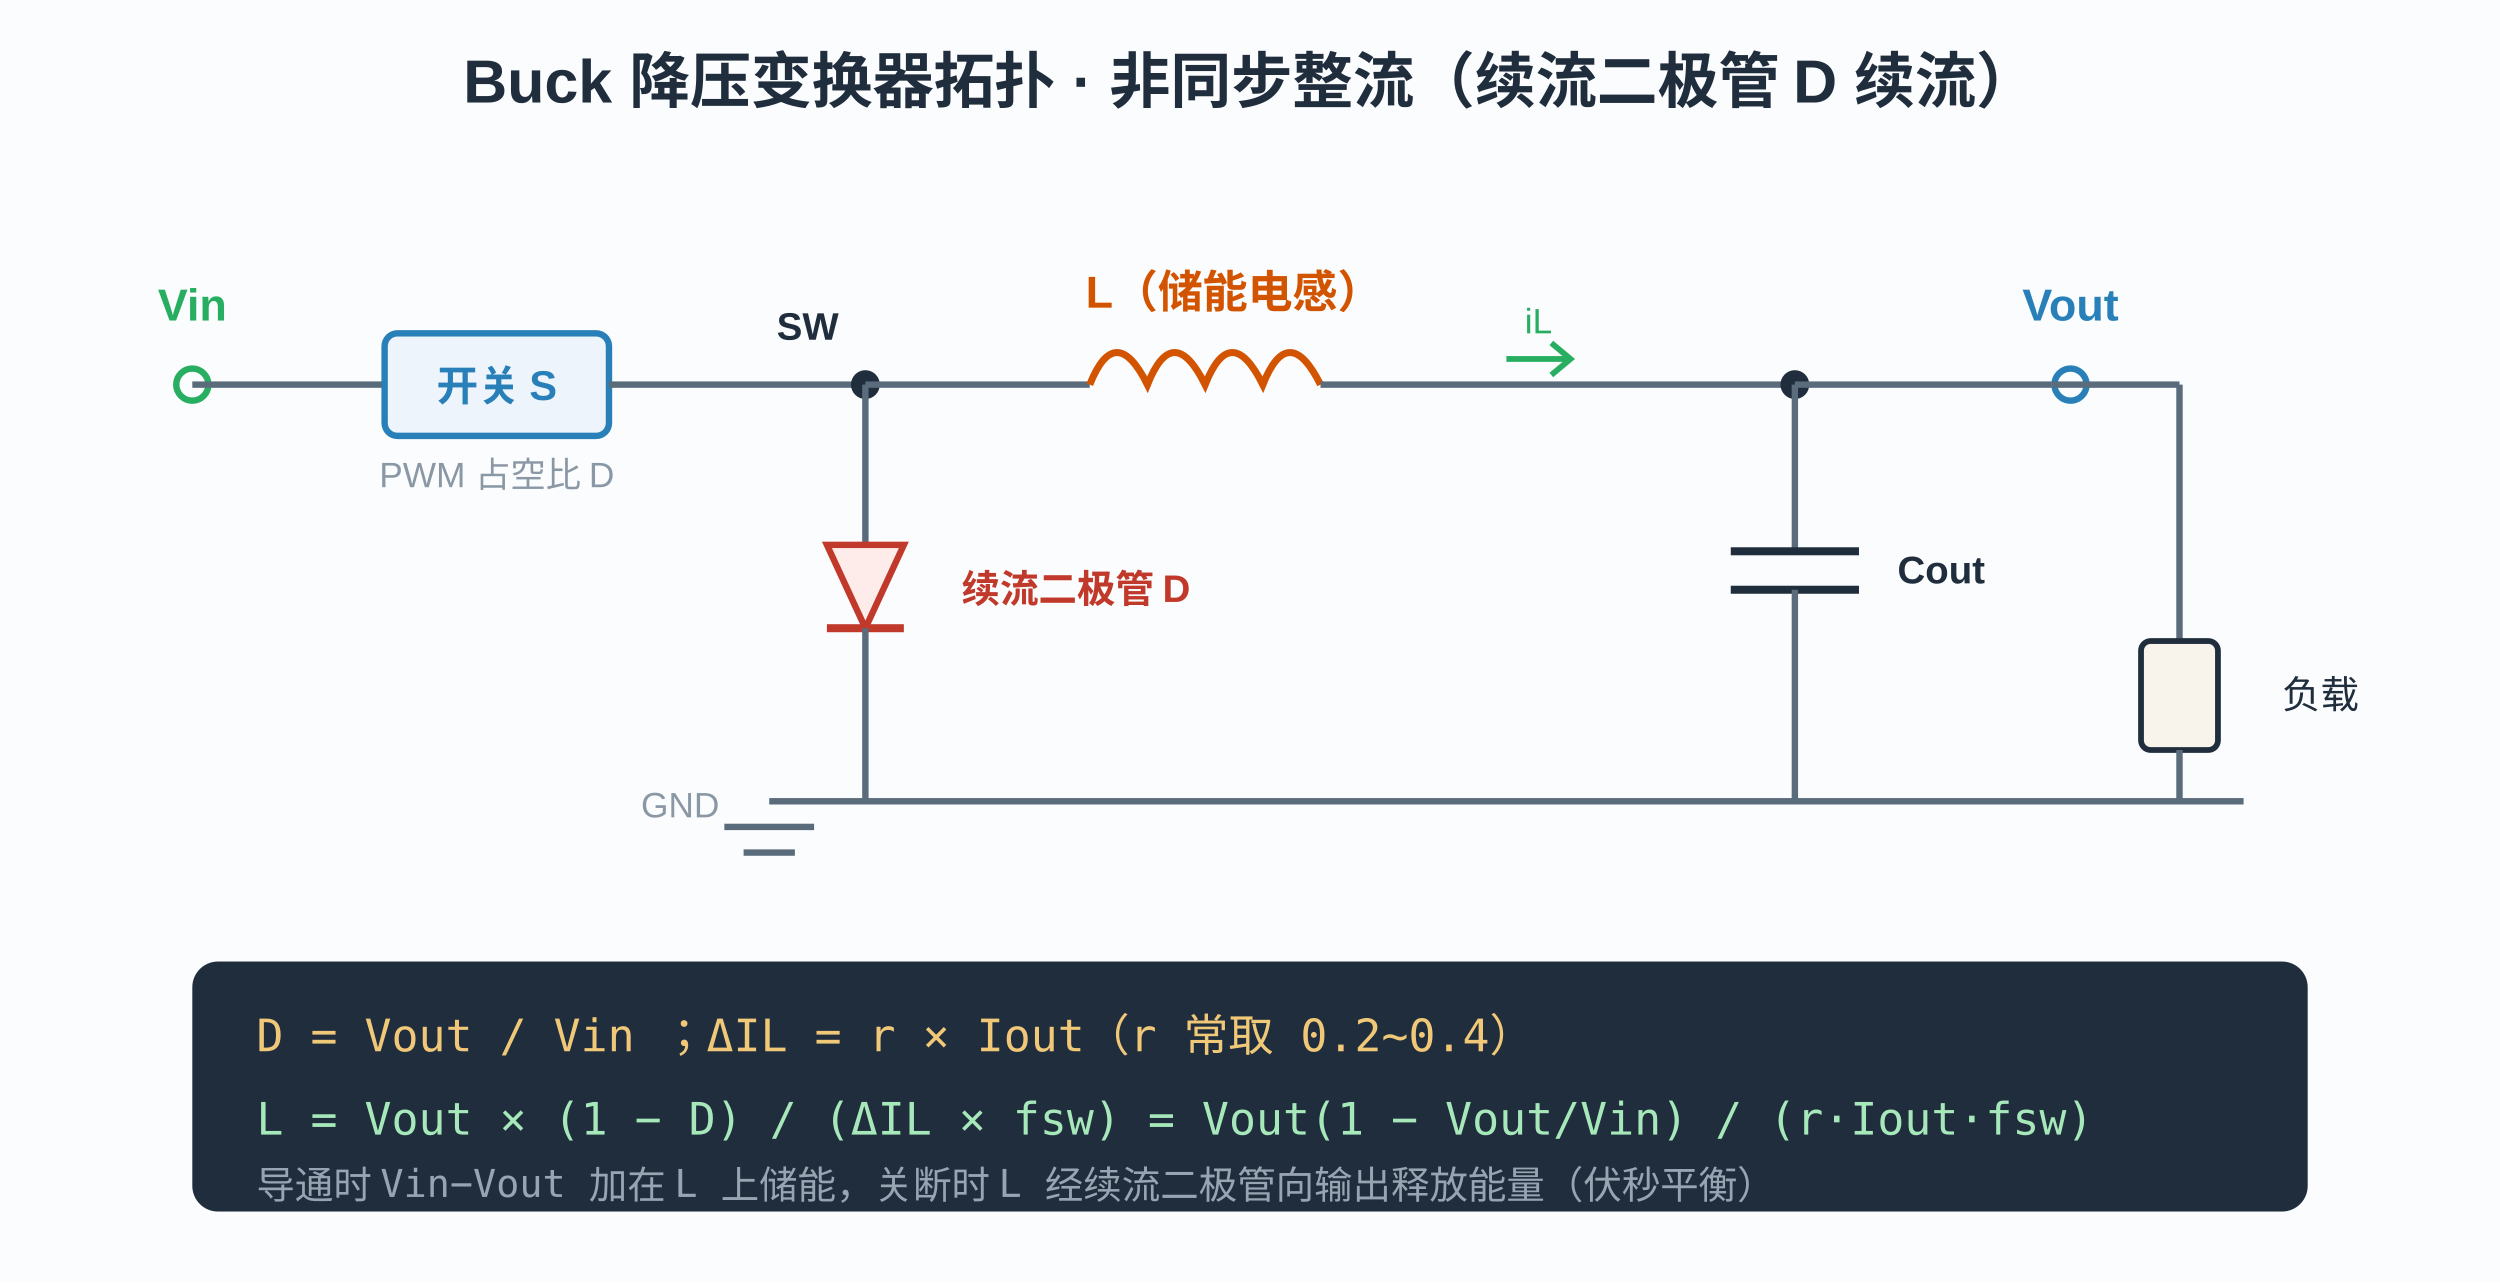
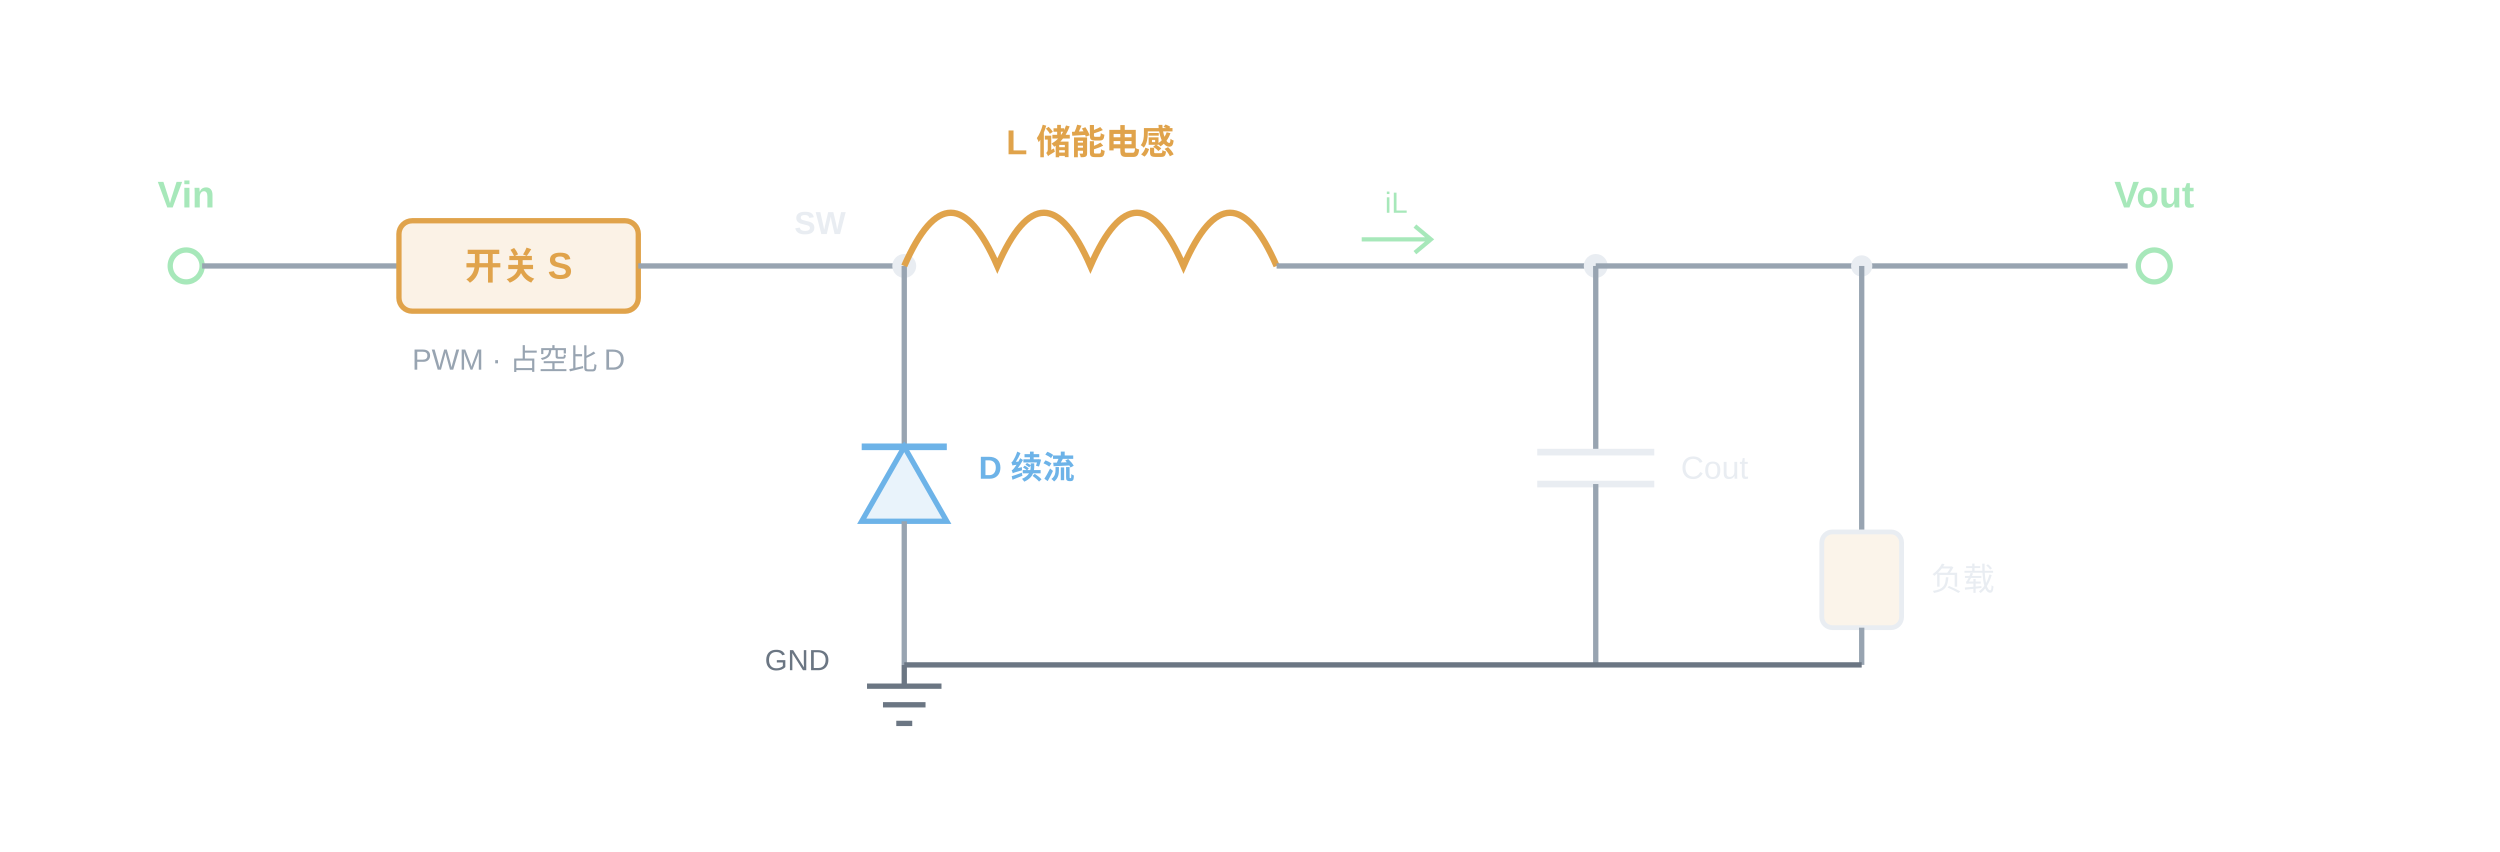
- <svg xmlns="http://www.w3.org/2000/svg" viewBox="0 0 780 400" font-family="'Microsoft YaHei','PingFang SC',Arial,sans-serif">
-   <rect width="780" height="400" fill="#fbfcfd" />
-   <text x="390" y="32" text-anchor="middle" font-size="19" font-weight="700" fill="#1f2d3d">Buck 降压变换器拓扑 · 非同步整流（续流二极管 D 续流）</text>
-   <circle cx="60" cy="120" r="5" fill="none" stroke="#27ae60" stroke-width="2" />
-   <text x="60" y="100" text-anchor="middle" font-size="14" font-weight="700" fill="#27ae60">Vin</text>
-   <line x1="60" y1="120" x2="120" y2="120" stroke="#5a6b7b" stroke-width="2" />
-   <rect x="120" y="104" width="70" height="32" rx="4" fill="#eef4fb" stroke="#2980b9" stroke-width="2" />
-   <text x="155" y="125" text-anchor="middle" font-size="13" font-weight="700" fill="#2980b9">开关 S</text>
-   <text x="155" y="152" text-anchor="middle" font-size="11" fill="#8a97a5">PWM 占空比 D</text>
-   <line x1="190" y1="120" x2="270" y2="120" stroke="#5a6b7b" stroke-width="2" />
-   <circle cx="270" cy="120" r="4.5" fill="#1f2d3d" />
-   <text x="252" y="106" text-anchor="middle" font-size="12" fill="#1f2d3d" font-weight="700">SW</text>
-   <line x1="270" y1="120" x2="270" y2="170" stroke="#5a6b7b" stroke-width="2" />
-   <polygon points="258,170 282,170 270,196" fill="#fdecea" stroke="#c0392b" stroke-width="2" />
-   <line x1="258" y1="196" x2="282" y2="196" stroke="#c0392b" stroke-width="2.5" />
-   <text x="300" y="188" font-size="12" fill="#c0392b" font-weight="700">续流二极管 D</text>
-   <line x1="270" y1="196" x2="270" y2="250" stroke="#5a6b7b" stroke-width="2" />
-   <line x1="270" y1="120" x2="340" y2="120" stroke="#5a6b7b" stroke-width="2" />
-   <path d="M340 120 q8 -20 18 0 q8 -20 18 0 q8 -20 18 0 q8 -20 18 0" fill="none" stroke="#d35400" stroke-width="2.2" />
-   <text x="385" y="96" text-anchor="middle" font-size="14" font-weight="700" fill="#d35400">L（储能电感）</text>
-   <line x1="412" y1="120" x2="560" y2="120" stroke="#5a6b7b" stroke-width="2" />
-   <path d="M470 112 L490 112 M484 107 L490 112 L484 117" stroke="#27ae60" stroke-width="1.8" fill="none" />
-   <text x="480" y="104" text-anchor="middle" font-size="11" fill="#27ae60">iL</text>
-   <circle cx="560" cy="120" r="4.5" fill="#1f2d3d" />
-   <line x1="560" y1="120" x2="640" y2="120" stroke="#5a6b7b" stroke-width="2" />
-   <circle cx="646" cy="120" r="5" fill="none" stroke="#2980b9" stroke-width="2" />
-   <text x="646" y="100" text-anchor="middle" font-size="14" font-weight="700" fill="#2980b9">Vout</text>
-   <line x1="560" y1="120" x2="560" y2="172" stroke="#5a6b7b" stroke-width="2" />
-   <line x1="540" y1="172" x2="580" y2="172" stroke="#1f2d3d" stroke-width="2.5" />
-   <line x1="540" y1="184" x2="580" y2="184" stroke="#1f2d3d" stroke-width="2.5" />
-   <text x="592" y="182" font-size="12" fill="#1f2d3d" font-weight="700">Cout</text>
-   <line x1="560" y1="184" x2="560" y2="250" stroke="#5a6b7b" stroke-width="2" />
-   <line x1="640" y1="120" x2="680" y2="120" stroke="#5a6b7b" stroke-width="2" />
-   <line x1="680" y1="120" x2="680" y2="200" stroke="#5a6b7b" stroke-width="2" />
-   <rect x="668" y="200" width="24" height="34" rx="3" fill="rgba(224,163,75,0.1)" stroke="#1f2d3d" stroke-width="1.8" />
-   <text x="712" y="221" font-size="12" fill="#1f2d3d">负载</text>
-   <line x1="680" y1="234" x2="680" y2="250" stroke="#5a6b7b" stroke-width="2" />
-   <line x1="240" y1="250" x2="700" y2="250" stroke="#5a6b7b" stroke-width="2" />
-   <line x1="226" y1="258" x2="254" y2="258" stroke="#5a6b7b" stroke-width="2" />
-   <line x1="232" y1="266" x2="248" y2="266" stroke="#5a6b7b" stroke-width="2" />
-   <text x="200" y="255" font-size="11" fill="#8a97a5">GND</text>
-   <rect x="60" y="300" width="660" height="78" rx="8" fill="#1f2d3d" />
-   <text x="80" y="328" font-family="Consolas,monospace" font-size="14" fill="#f0c878">D = Vout / Vin ；ΔIL = r × Iout（r 常取 0.2~0.4）</text>
-   <text x="80" y="354" font-family="Consolas,monospace" font-size="14" fill="#a7e8ba">L = Vout × (1 − D) / (ΔIL × fsw) = Vout(1 − Vout/Vin) / (r·Iout·fsw)</text>
-   <text x="80" y="374" font-family="Consolas,monospace" font-size="12" fill="#98a4b1">导通时 Vin−Vout 加在 L 上储能，关断时 L 经续流二极管向输出释放能量（伏秒平衡）</text>
+ <svg xmlns="http://www.w3.org/2000/svg" viewBox="0 0 940 320" font-family="'Microsoft YaHei','PingFang SC',Arial,sans-serif">
+   <circle cx="70" cy="100" r="6" fill="none" stroke="#a7e8ba" stroke-width="2" />
+   <text x="70" y="78" text-anchor="middle" font-size="14" font-weight="700" fill="#a7e8ba">Vin</text>
+   <line x1="76" y1="100" x2="150" y2="100" stroke="#98a4b1" stroke-width="2" />
+   <rect x="150" y="83" width="90" height="34" rx="5" fill="rgba(224,163,75,0.14)" stroke="#e0a34b" stroke-width="2" />
+   <text x="195" y="105" text-anchor="middle" font-size="14" font-weight="700" fill="#e0a34b">开关 S</text>
+   <text x="195" y="139" text-anchor="middle" font-size="11" fill="#98a4b1">PWM · 占空比 D</text>
+   <line x1="240" y1="100" x2="340" y2="100" stroke="#98a4b1" stroke-width="2" />
+   <circle cx="340" cy="100" r="4.5" fill="#e9edf2" />
+   <text x="318" y="88" text-anchor="end" font-size="12" font-weight="700" fill="#e9edf2">SW</text>
+   <line x1="340" y1="100" x2="340" y2="168" stroke="#98a4b1" stroke-width="2" />
+   <line x1="324" y1="168" x2="356" y2="168" stroke="#6db3e8" stroke-width="2.5" />
+   <polygon points="324,196 356,196 340,168" fill="rgba(109,179,232,0.15)" stroke="#6db3e8" stroke-width="2" />
+   <line x1="340" y1="196" x2="340" y2="250" stroke="#98a4b1" stroke-width="2" />
+   <text x="368" y="180" font-size="12" font-weight="700" fill="#6db3e8">D 续流</text>
+   <path d="M340 100 q17.5 -40 35 0 q17.5 -40 35 0 q17.5 -40 35 0 q17.5 -40 35 0" fill="none" stroke="#e0a34b" stroke-width="2.4" />
+   <text x="410" y="58" text-anchor="middle" font-size="13" font-weight="700" fill="#e0a34b">L 储能电感</text>
+   <line x1="480" y1="100" x2="600" y2="100" stroke="#98a4b1" stroke-width="2" />
+   <path d="M512 90 L538 90 M532 85 L538 90 L532 95" fill="none" stroke="#a7e8ba" stroke-width="1.6" />
+   <text x="525" y="80" text-anchor="middle" font-size="11" fill="#a7e8ba">iL</text>
+   <circle cx="600" cy="100" r="4.5" fill="#e9edf2" />
+   <line x1="600" y1="100" x2="800" y2="100" stroke="#98a4b1" stroke-width="2" />
+   <circle cx="810" cy="100" r="6" fill="none" stroke="#a7e8ba" stroke-width="2" />
+   <text x="810" y="78" text-anchor="middle" font-size="14" font-weight="700" fill="#a7e8ba">Vout</text>
+   <line x1="600" y1="100" x2="600" y2="170" stroke="#98a4b1" stroke-width="2" />
+   <line x1="578" y1="170" x2="622" y2="170" stroke="#e9edf2" stroke-width="2.5" />
+   <line x1="578" y1="182" x2="622" y2="182" stroke="#e9edf2" stroke-width="2.5" />
+   <line x1="600" y1="182" x2="600" y2="250" stroke="#98a4b1" stroke-width="2" />
+   <text x="632" y="180" font-size="12" fill="#e9edf2">Cout</text>
+   <circle cx="700" cy="100" r="4" fill="#e9edf2" />
+   <line x1="700" y1="100" x2="700" y2="200" stroke="#98a4b1" stroke-width="2" />
+   <rect x="685" y="200" width="30" height="36" rx="4" fill="rgba(224,163,75,0.12)" stroke="#e9edf2" stroke-width="1.8" />
+   <line x1="700" y1="236" x2="700" y2="250" stroke="#98a4b1" stroke-width="2" />
+   <text x="726" y="222" font-size="12" fill="#e9edf2">负载</text>
+   <line x1="340" y1="250" x2="340" y2="258" stroke="#6b7683" stroke-width="2" />
+   <line x1="340" y1="250" x2="700" y2="250" stroke="#6b7683" stroke-width="2" />
+   <line x1="326" y1="258" x2="354" y2="258" stroke="#6b7683" stroke-width="2" />
+   <line x1="332" y1="265" x2="348" y2="265" stroke="#6b7683" stroke-width="2" />
+   <line x1="337" y1="272" x2="343" y2="272" stroke="#6b7683" stroke-width="2" />
+   <text x="312" y="252" text-anchor="end" font-size="11" fill="#6b7683">GND</text>
</svg>
